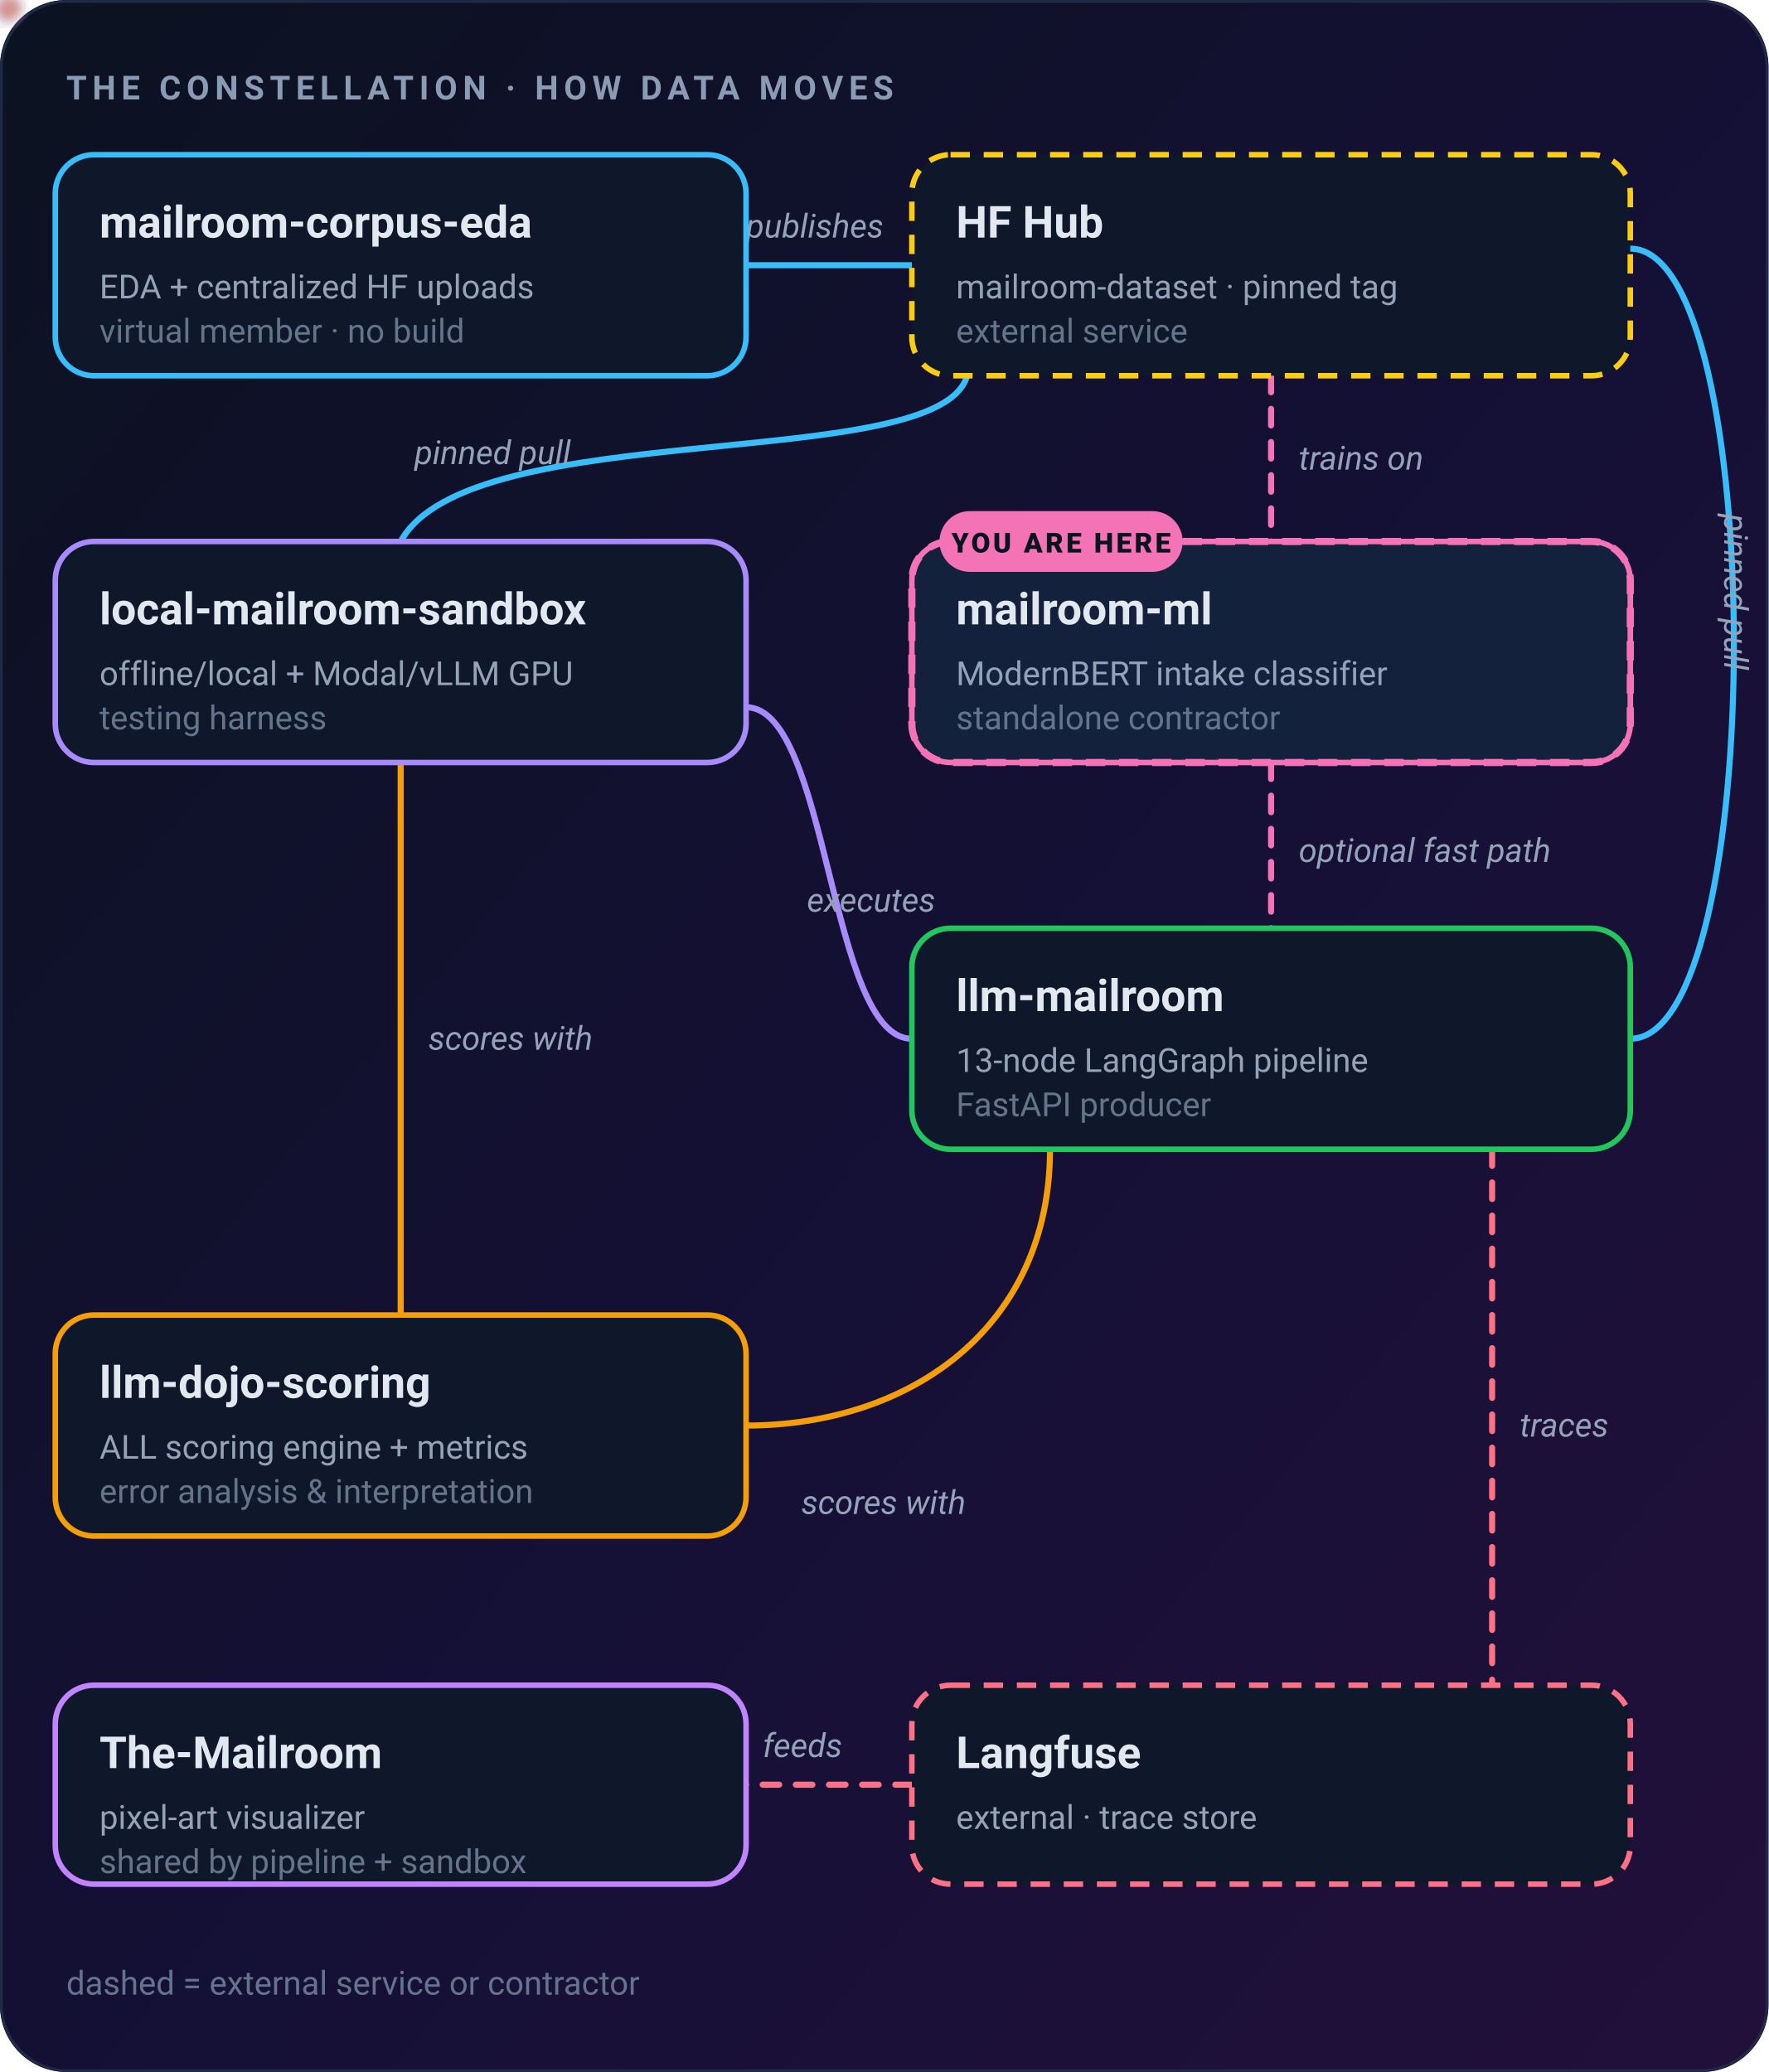
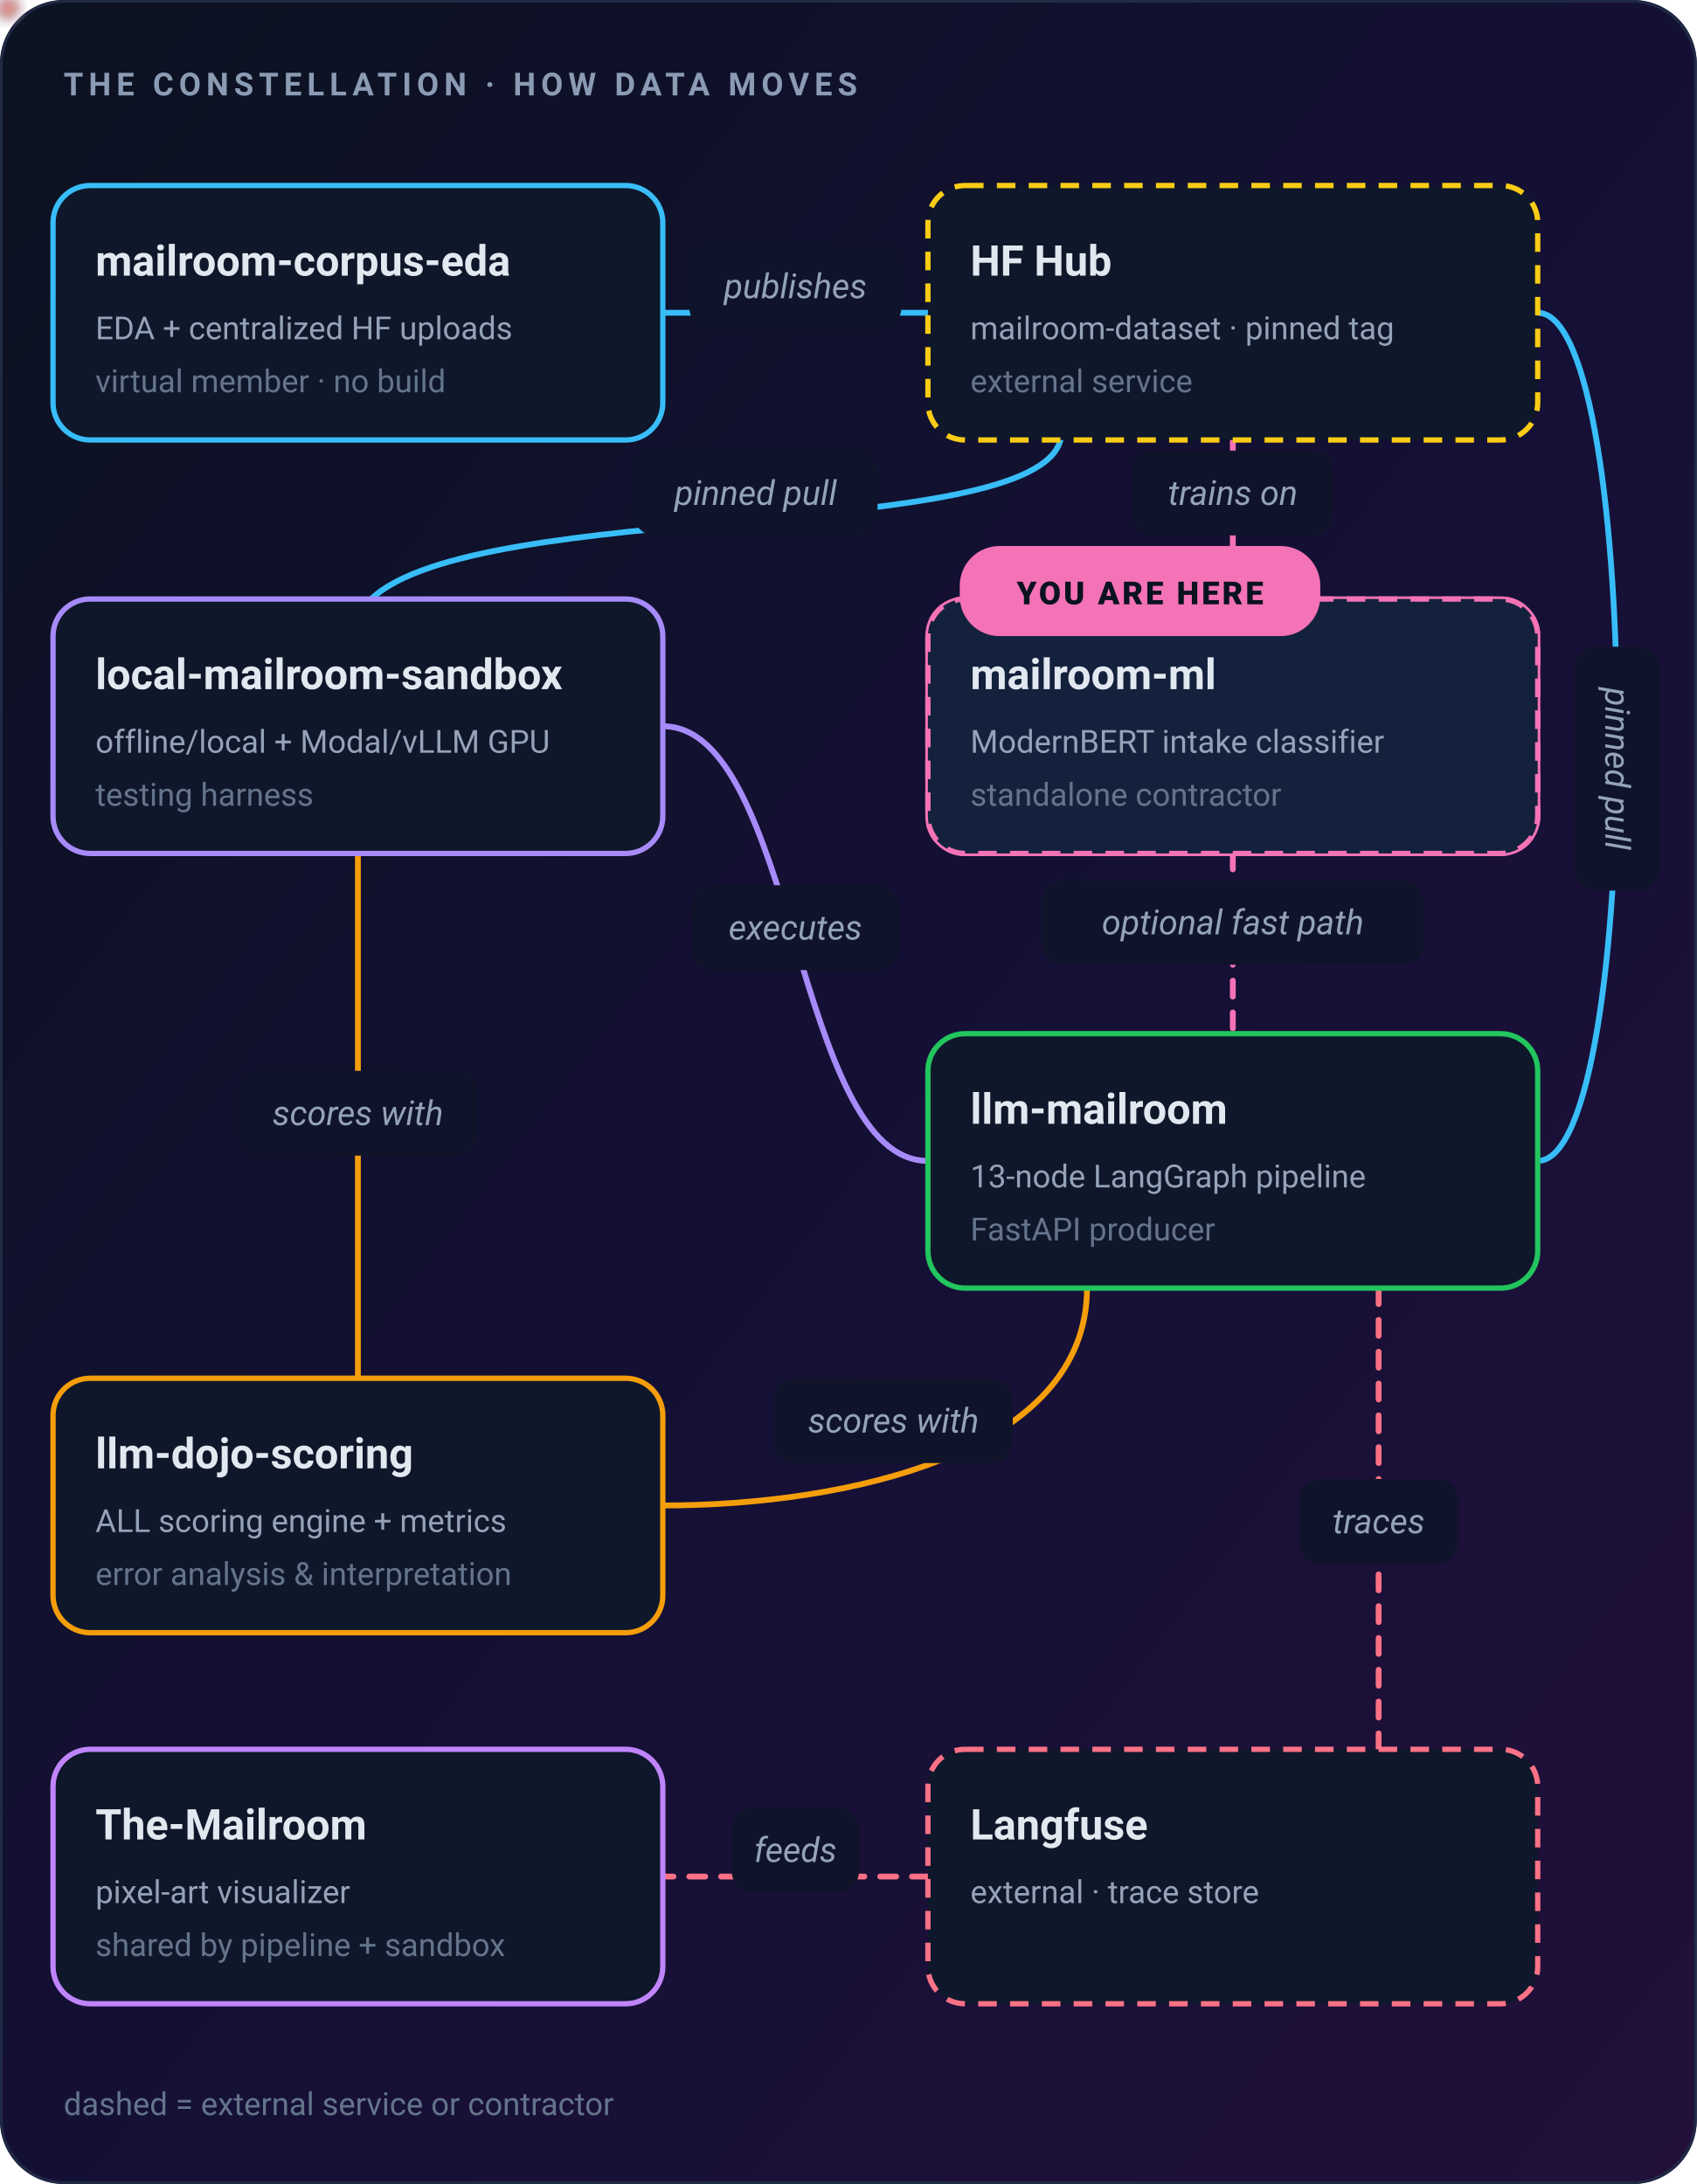
- <svg xmlns="http://www.w3.org/2000/svg" viewBox="0 0 640 750" width="640" height="750" role="img" aria-labelledby="t d" font-family="ui-sans-serif,-apple-system,'Segoe UI',Roboto,Helvetica,Arial,sans-serif">
+ <svg xmlns="http://www.w3.org/2000/svg" viewBox="0 0 640 824" width="640" height="824" role="img" aria-labelledby="t d" font-family="ui-sans-serif,-apple-system,'Segoe UI',Roboto,Helvetica,Arial,sans-serif">
  <defs>
    <linearGradient id="bg" x1="0" y1="0" x2="1" y2="1">
      <stop offset="0" stop-color="#0b1220" />
      <stop offset=".55" stop-color="#151036" />
      <stop offset="1" stop-color="#22103a" />
    </linearGradient>
    <linearGradient id="ttl" x1="0" y1="0" x2="1" y2="0">
      <stop offset="0" stop-color="#7dd3fc" />
      <stop offset=".5" stop-color="#c4b5fd" />
      <stop offset="1" stop-color="#f9a8d4" />
    </linearGradient>
    <radialGradient id="glow" cx=".5" cy=".5" r=".5">
      <stop offset="0" stop-color="#a78bfa" stop-opacity=".9" />
      <stop offset="1" stop-color="#a78bfa" stop-opacity="0" />
    </radialGradient>
    <filter id="soft" x="-50%" y="-50%" width="200%" height="200%">
      <feGaussianBlur stdDeviation="3" />
    </filter>
    <marker id="arr" viewBox="0 0 10 10" refX="8" refY="5" markerWidth="7" markerHeight="7" orient="auto-start-reverse">
      <path d="M1 1 L9 5 L1 9" fill="none" stroke="#94a3b8" stroke-width="1.6" stroke-linecap="round" stroke-linejoin="round" />
    </marker>
  </defs>
  <style>@media (prefers-reduced-motion: reduce){.motion{display:none}}</style>
-   <rect width="640" height="750" rx="24" fill="url(#bg)" />
-   <rect x=".5" y=".5" width="639" height="749" rx="24" fill="none" stroke="#1f2a44" />
+   <rect width="640" height="824" rx="24" fill="url(#bg)" />
+   <rect x=".5" y=".5" width="639" height="823" rx="24" fill="none" stroke="#1f2a44" />
  <text x="24" y="36" font-size="12" fill="#8b9bb4" font-weight="700" letter-spacing="2">THE CONSTELLATION · HOW DATA MOVES</text>
  <g fill="none" stroke-width="2.2" stroke-linecap="round">
-     <path id="e1" d="M270 96 H330" stroke="#38bdf8" />
-     <path id="e2" d="M350 136 C340 172 170 150 145 196" stroke="#38bdf8" />
-     <path id="e3" d="M460 136 V196" stroke="#f472b6" stroke-dasharray="6 6" />
-     <path id="e4" d="M460 276 V336" stroke="#f472b6" stroke-dasharray="6 6" />
-     <path id="e5" d="M270 256 C300 256 300 376 330 376" stroke="#a78bfa" />
-     <path id="e6" d="M590 90 C640 90 640 376 590 376" stroke="#38bdf8" />
-     <path id="e7" d="M145 276 V476" stroke="#f59e0b" />
-     <path id="e8" d="M380 416 C380 480 330 516 270 516" stroke="#f59e0b" />
-     <path id="e9" d="M540 416 V610" stroke="#fb7185" stroke-dasharray="6 6" />
-     <path id="e10" d="M330 646 H270" stroke="#fb7185" stroke-dasharray="6 6" />
+     <path id="e1" d="M250 118 H350" stroke="#38bdf8" />
+     <path id="e2" d="M400 166 C390 205 180 188 140 226" stroke="#38bdf8" />
+     <path id="e3" d="M465 166 V226" stroke="#f472b6" stroke-dasharray="6 6" />
+     <path id="e4" d="M465 322 V390" stroke="#f472b6" stroke-dasharray="6 6" />
+     <path id="e5" d="M250 274 C300 274 300 438 350 438" stroke="#a78bfa" />
+     <path id="e6" d="M580 118 C620 118 620 438 580 438" stroke="#38bdf8" />
+     <path id="e7" d="M135 322 V520" stroke="#f59e0b" />
+     <path id="e8" d="M410 486 C410 548 320 568 250 568" stroke="#f59e0b" />
+     <path id="e9" d="M520 486 V660" stroke="#fb7185" stroke-dasharray="6 6" />
+     <path id="e10" d="M350 708 H250" stroke="#fb7185" stroke-dasharray="6 6" />
  </g>
-   <g font-size="12" fill="#94a3b8" font-style="italic">
-     <text x="270" y="86">publishes</text>
-     <text x="150" y="168">pinned pull</text>
-     <text x="470" y="170">trains on</text>
-     <text x="470" y="312">optional fast path</text>
-     <text x="292" y="330">executes</text>
-     <text x="155" y="380">scores with</text>
-     <text x="290" y="548">scores with</text>
-     <text x="550" y="520">traces</text>
-     <text x="276" y="636">feeds</text>
-   </g>
-   <text x="624" y="186" font-size="12" fill="#94a3b8" font-style="italic" transform="rotate(90 624 186)">pinned pull</text>
-   <g>
+   <g data-particles="">
    <circle class="motion" r="5" fill="#38bdf8" filter="url(#soft)">
      <animateMotion dur="1.3s" begin="0s" repeatCount="indefinite">
        <mpath href="#e1" />
      </animateMotion>
    </circle>
    <circle class="motion" r="5" fill="#38bdf8" filter="url(#soft)">
      <animateMotion dur="1.6s" begin="0.3s" repeatCount="indefinite">
        <mpath href="#e2" />
      </animateMotion>
    </circle>
    <circle class="motion" r="5" fill="#f472b6" filter="url(#soft)">
      <animateMotion dur="1.8s" begin="0.6s" repeatCount="indefinite">
        <mpath href="#e3" />
      </animateMotion>
    </circle>
    <circle class="motion" r="5" fill="#f472b6" filter="url(#soft)">
      <animateMotion dur="2s" begin="0.9s" repeatCount="indefinite">
        <mpath href="#e4" />
      </animateMotion>
    </circle>
    <circle class="motion" r="5" fill="#a78bfa" filter="url(#soft)">
      <animateMotion dur="1.3s" begin="1.2s" repeatCount="indefinite">
        <mpath href="#e5" />
      </animateMotion>
    </circle>
    <circle class="motion" r="5" fill="#38bdf8" filter="url(#soft)">
      <animateMotion dur="1.6s" begin="0s" repeatCount="indefinite">
        <mpath href="#e6" />
      </animateMotion>
    </circle>
    <circle class="motion" r="5" fill="#f59e0b" filter="url(#soft)">
      <animateMotion dur="1.8s" begin="0.3s" repeatCount="indefinite">
        <mpath href="#e7" />
      </animateMotion>
    </circle>
    <circle class="motion" r="5" fill="#f59e0b" filter="url(#soft)">
      <animateMotion dur="2s" begin="0.6s" repeatCount="indefinite">
        <mpath href="#e8" />
      </animateMotion>
    </circle>
    <circle class="motion" r="5" fill="#fb7185" filter="url(#soft)">
      <animateMotion dur="1.3s" begin="0.9s" repeatCount="indefinite">
        <mpath href="#e9" />
      </animateMotion>
    </circle>
    <circle class="motion" r="5" fill="#fb7185" filter="url(#soft)">
      <animateMotion dur="1.6s" begin="1.2s" repeatCount="indefinite">
        <mpath href="#e10" />
      </animateMotion>
    </circle>
  </g>
-   <rect x="20" y="56" width="250" height="80" rx="14" fill="#0f172a" stroke="#38bdf8" stroke-width="2" />
-   <text x="36" y="86" font-size="16" fill="#e2e8f0" font-weight="700">mailroom-corpus-eda</text>
-   <text x="36" y="108" font-size="12" fill="#94a3b8">EDA + centralized HF uploads</text>
-   <text x="36" y="124" font-size="12" fill="#64748b">virtual member · no build</text>
-   <rect x="330" y="56" width="260" height="80" rx="14" fill="#0f172a" stroke="#facc15" stroke-width="2" stroke-dasharray="7 5" />
-   <text x="346" y="86" font-size="16" fill="#e2e8f0" font-weight="700">HF Hub</text>
-   <text x="346" y="108" font-size="12" fill="#94a3b8">mailroom-dataset · pinned tag</text>
-   <text x="346" y="124" font-size="12" fill="#64748b">external service</text>
-   <rect x="20" y="196" width="250" height="80" rx="14" fill="#0f172a" stroke="#a78bfa" stroke-width="2" />
-   <text x="36" y="226" font-size="16" fill="#e2e8f0" font-weight="700">local-mailroom-sandbox</text>
-   <text x="36" y="248" font-size="12" fill="#94a3b8">offline/local + Modal/vLLM GPU</text>
-   <text x="36" y="264" font-size="12" fill="#64748b">testing harness</text>
-   <rect x="330" y="196" width="260" height="80" rx="14" fill="#14213d" stroke="#f472b6" stroke-width="2.6" stroke-dasharray="7 5" />
-   <text x="346" y="226" font-size="16" fill="#e2e8f0" font-weight="700">mailroom-ml</text>
-   <text x="346" y="248" font-size="12" fill="#94a3b8">ModernBERT intake classifier</text>
-   <text x="346" y="264" font-size="12" fill="#64748b">standalone contractor</text>
-   <rect class="motion" x="330" y="196" width="260" height="80" rx="14" fill="none" stroke="#f472b6" stroke-width="2">
+   <rect class="motion" x="350" y="226" width="230" height="96" rx="14" fill="none" stroke="#f472b6" stroke-width="2">
    <animate attributeName="stroke-opacity" values=".8;0;.8" dur="2.4s" repeatCount="indefinite" />
    <animate attributeName="stroke-width" values="2;9;2" dur="2.4s" repeatCount="indefinite" />
  </rect>
-   <rect x="340" y="185" width="88" height="22" rx="11" fill="#f472b6" />
-   <text x="384" y="200" font-size="10" fill="#0b1220" font-weight="800" text-anchor="middle" letter-spacing="1">YOU ARE HERE</text>
-   <rect x="330" y="336" width="260" height="80" rx="14" fill="#0f172a" stroke="#22c55e" stroke-width="2" />
-   <text x="346" y="366" font-size="16" fill="#e2e8f0" font-weight="700">llm-mailroom</text>
-   <text x="346" y="388" font-size="12" fill="#94a3b8">13-node LangGraph pipeline</text>
-   <text x="346" y="404" font-size="12" fill="#64748b">FastAPI producer</text>
-   <rect x="20" y="476" width="250" height="80" rx="14" fill="#0f172a" stroke="#f59e0b" stroke-width="2" />
-   <text x="36" y="506" font-size="16" fill="#e2e8f0" font-weight="700">llm-dojo-scoring</text>
-   <text x="36" y="528" font-size="12" fill="#94a3b8">ALL scoring engine + metrics</text>
-   <text x="36" y="544" font-size="12" fill="#64748b">error analysis &amp; interpretation</text>
-   <rect x="20" y="610" width="250" height="72" rx="14" fill="#0f172a" stroke="#c084fc" stroke-width="2" />
-   <text x="36" y="640" font-size="16" fill="#e2e8f0" font-weight="700">The-Mailroom</text>
-   <text x="36" y="662" font-size="12" fill="#94a3b8">pixel-art visualizer</text>
-   <text x="36" y="678" font-size="12" fill="#64748b">shared by pipeline + sandbox</text>
-   <rect x="330" y="610" width="260" height="72" rx="14" fill="#0f172a" stroke="#fb7185" stroke-width="2" stroke-dasharray="7 5" />
-   <text x="346" y="640" font-size="16" fill="#e2e8f0" font-weight="700">Langfuse</text>
-   <text x="346" y="662" font-size="12" fill="#94a3b8">external · trace store</text>
-   <text x="24" y="722" font-size="12" fill="#64748b">dashed = external service or contractor</text>
+   <g data-node="eda">
+     <rect x="20" y="70" width="230" height="96" rx="14" fill="#0f172a" stroke="#38bdf8" stroke-width="2" />
+     <text x="36" y="104" font-size="16" fill="#e2e8f0" font-weight="700">mailroom-corpus-eda</text>
+     <text x="36" y="128" font-size="12" fill="#94a3b8">EDA + centralized HF uploads</text>
+     <text x="36" y="148" font-size="12" fill="#64748b">virtual member · no build</text>
+   </g>
+   <g data-node="hf">
+     <rect x="350" y="70" width="230" height="96" rx="14" fill="#0f172a" stroke="#facc15" stroke-width="2" stroke-dasharray="7 5" />
+     <text x="366" y="104" font-size="16" fill="#e2e8f0" font-weight="700">HF Hub</text>
+     <text x="366" y="128" font-size="12" fill="#94a3b8">mailroom-dataset · pinned tag</text>
+     <text x="366" y="148" font-size="12" fill="#64748b">external service</text>
+   </g>
+   <g data-node="sandbox">
+     <rect x="20" y="226" width="230" height="96" rx="14" fill="#0f172a" stroke="#a78bfa" stroke-width="2" />
+     <text x="36" y="260" font-size="16" fill="#e2e8f0" font-weight="700">local-mailroom-sandbox</text>
+     <text x="36" y="284" font-size="12" fill="#94a3b8">offline/local + Modal/vLLM GPU</text>
+     <text x="36" y="304" font-size="12" fill="#64748b">testing harness</text>
+   </g>
+   <g data-node="ml">
+     <rect x="350" y="226" width="230" height="96" rx="14" fill="#14213d" stroke="#f472b6" stroke-width="2" stroke-dasharray="7 5" />
+     <text x="366" y="260" font-size="16" fill="#e2e8f0" font-weight="700">mailroom-ml</text>
+     <text x="366" y="284" font-size="12" fill="#94a3b8">ModernBERT intake classifier</text>
+     <text x="366" y="304" font-size="12" fill="#64748b">standalone contractor</text>
+   </g>
+   <g data-node="pipeline">
+     <rect x="350" y="390" width="230" height="96" rx="14" fill="#0f172a" stroke="#22c55e" stroke-width="2" />
+     <text x="366" y="424" font-size="16" fill="#e2e8f0" font-weight="700">llm-mailroom</text>
+     <text x="366" y="448" font-size="12" fill="#94a3b8">13-node LangGraph pipeline</text>
+     <text x="366" y="468" font-size="12" fill="#64748b">FastAPI producer</text>
+   </g>
+   <g data-node="dojo">
+     <rect x="20" y="520" width="230" height="96" rx="14" fill="#0f172a" stroke="#f59e0b" stroke-width="2" />
+     <text x="36" y="554" font-size="16" fill="#e2e8f0" font-weight="700">llm-dojo-scoring</text>
+     <text x="36" y="578" font-size="12" fill="#94a3b8">ALL scoring engine + metrics</text>
+     <text x="36" y="598" font-size="12" fill="#64748b">error analysis &amp; interpretation</text>
+   </g>
+   <g data-node="viz">
+     <rect x="20" y="660" width="230" height="96" rx="14" fill="#0f172a" stroke="#c084fc" stroke-width="2" />
+     <text x="36" y="694" font-size="16" fill="#e2e8f0" font-weight="700">The-Mailroom</text>
+     <text x="36" y="718" font-size="12" fill="#94a3b8">pixel-art visualizer</text>
+     <text x="36" y="738" font-size="12" fill="#64748b">shared by pipeline + sandbox</text>
+   </g>
+   <g data-node="langfuse">
+     <rect x="350" y="660" width="230" height="96" rx="14" fill="#0f172a" stroke="#fb7185" stroke-width="2" stroke-dasharray="7 5" />
+     <text x="366" y="694" font-size="16" fill="#e2e8f0" font-weight="700">Langfuse</text>
+     <text x="366" y="718" font-size="12" fill="#94a3b8">external · trace store</text>
+   </g>
+   <g data-edge-label="e1" transform="translate(300 108)">
+     <rect data-callout-box="" x="-40.0" y="-16" width="80" height="32" rx="8" fill="#10142a" />
+     <text x="0" y="4.5" font-size="13" fill="#94a3b8" text-anchor="middle" font-style="italic">publishes</text>
+   </g>
+   <g data-edge-label="e2" transform="translate(285 186)">
+     <rect data-callout-box="" x="-46.0" y="-16" width="92" height="32" rx="8" fill="#10142a" />
+     <text x="0" y="4.5" font-size="13" fill="#94a3b8" text-anchor="middle" font-style="italic">pinned pull</text>
+   </g>
+   <g data-edge-label="e3" transform="translate(465 186)">
+     <rect data-callout-box="" x="-38.0" y="-16" width="76" height="32" rx="8" fill="#10142a" />
+     <text x="0" y="4.5" font-size="13" fill="#94a3b8" text-anchor="middle" font-style="italic">trains on</text>
+   </g>
+   <g data-edge-label="e4" transform="translate(465 348)">
+     <rect data-callout-box="" x="-72.0" y="-16" width="144" height="32" rx="8" fill="#10142a" />
+     <text x="0" y="4.5" font-size="13" fill="#94a3b8" text-anchor="middle" font-style="italic">optional fast path</text>
+   </g>
+   <g data-edge-label="e5" transform="translate(300 350)">
+     <rect data-callout-box="" x="-39.0" y="-16" width="78" height="32" rx="8" fill="#10142a" />
+     <text x="0" y="4.5" font-size="13" fill="#94a3b8" text-anchor="middle" font-style="italic">executes</text>
+   </g>
+   <g data-edge-label="e6" transform="translate(610 290) rotate(90)">
+     <rect data-callout-box="" x="-46.0" y="-16" width="92" height="32" rx="8" fill="#10142a" />
+     <text x="0" y="4.5" font-size="13" fill="#94a3b8" text-anchor="middle" font-style="italic">pinned pull</text>
+   </g>
+   <g data-edge-label="e7" transform="translate(135 420)">
+     <rect data-callout-box="" x="-45.0" y="-16" width="90" height="32" rx="8" fill="#10142a" />
+     <text x="0" y="4.5" font-size="13" fill="#94a3b8" text-anchor="middle" font-style="italic">scores with</text>
+   </g>
+   <g data-edge-label="e8" transform="translate(337 536)">
+     <rect data-callout-box="" x="-45.0" y="-16" width="90" height="32" rx="8" fill="#10142a" />
+     <text x="0" y="4.5" font-size="13" fill="#94a3b8" text-anchor="middle" font-style="italic">scores with</text>
+   </g>
+   <g data-edge-label="e9" transform="translate(520 574)">
+     <rect data-callout-box="" x="-30.0" y="-16" width="60" height="32" rx="8" fill="#10142a" />
+     <text x="0" y="4.5" font-size="13" fill="#94a3b8" text-anchor="middle" font-style="italic">traces</text>
+   </g>
+   <g data-edge-label="e10" transform="translate(300 698)">
+     <rect data-callout-box="" x="-24.0" y="-16" width="48" height="32" rx="8" fill="#10142a" />
+     <text x="0" y="4.5" font-size="13" fill="#94a3b8" text-anchor="middle" font-style="italic">feeds</text>
+   </g>
+   <g data-current-badge="ml">
+     <rect x="362" y="206" width="136" height="34" rx="15" fill="#f472b6" />
+     <text x="430" y="228" font-size="12" fill="#0b1220" font-weight="800" text-anchor="middle" letter-spacing="1">YOU ARE HERE</text>
+   </g>
+   <text x="24" y="798" font-size="12" fill="#64748b" data-legend="">dashed = external service or contractor</text>
</svg>
